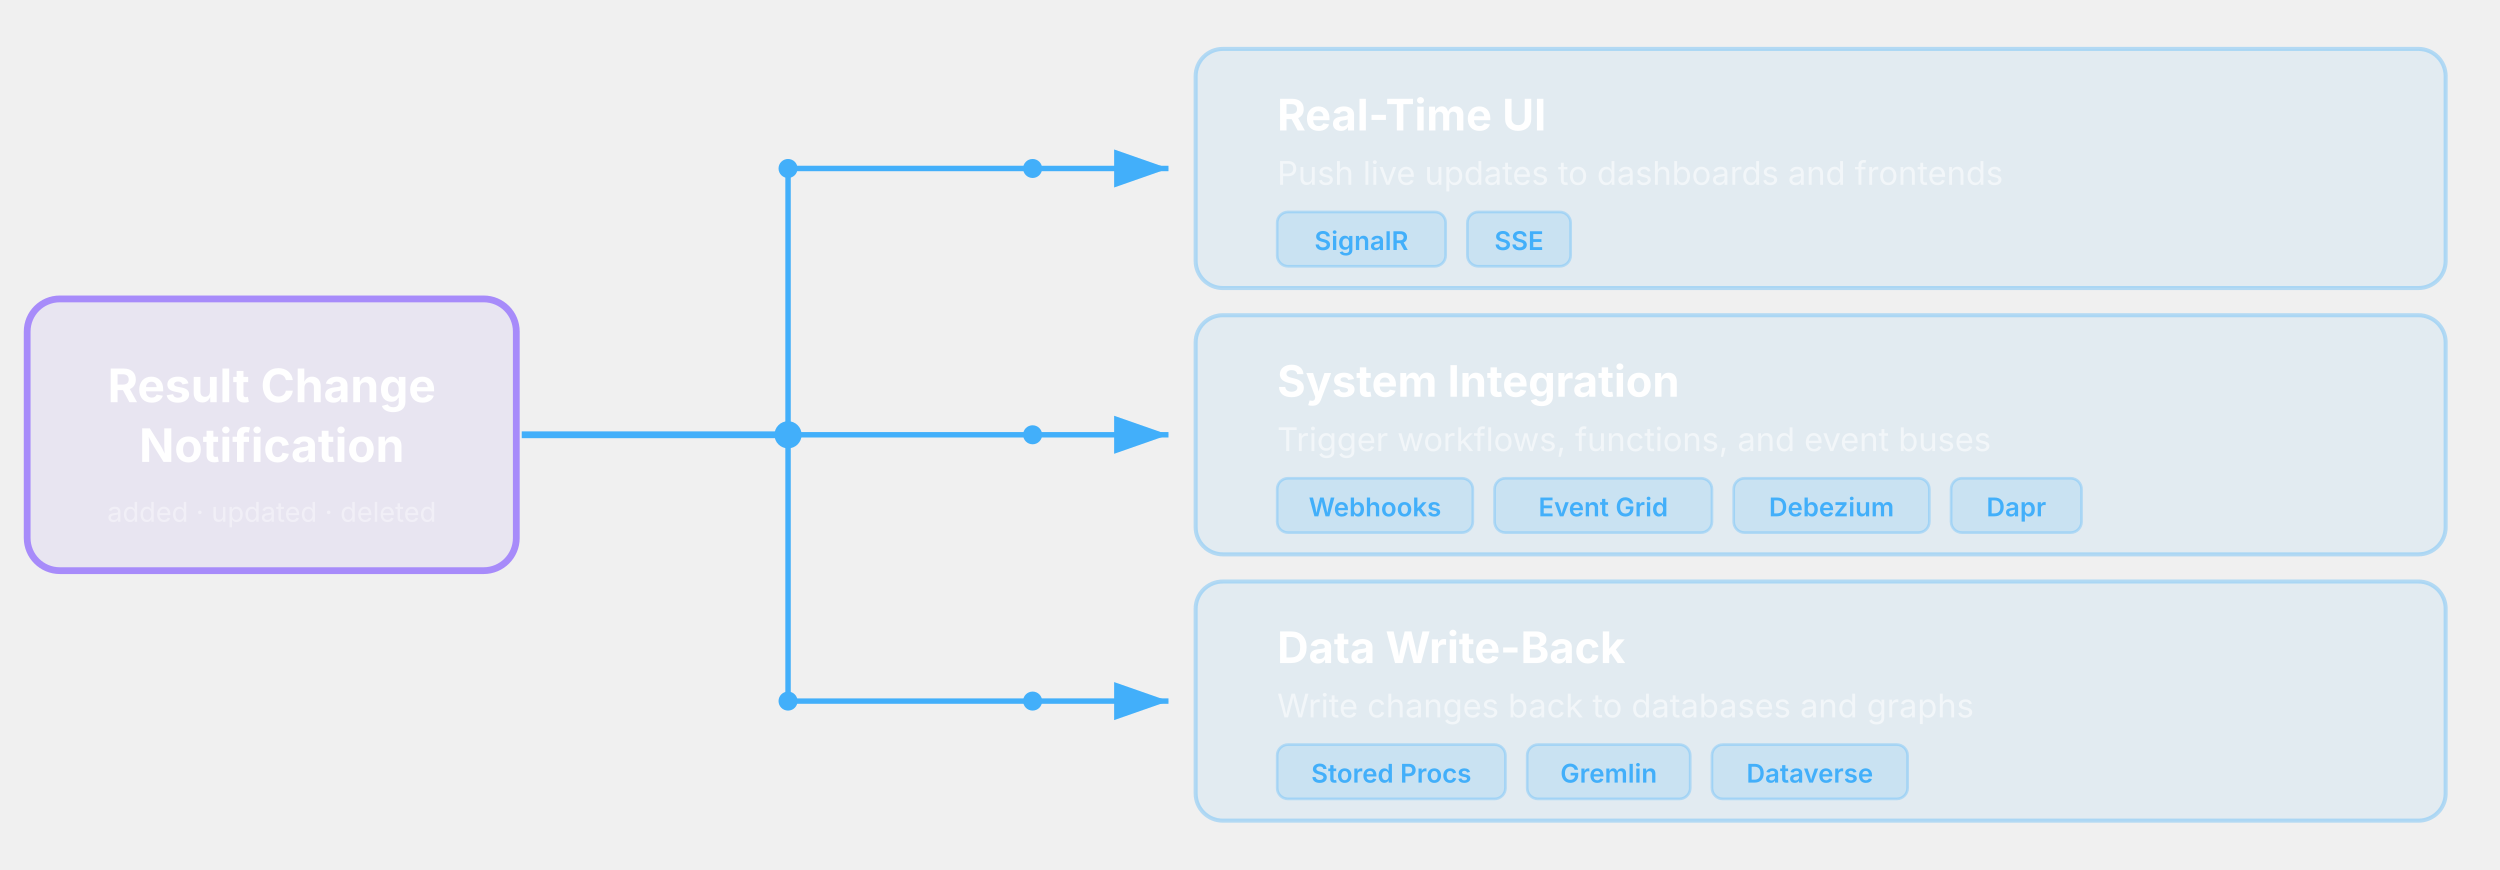
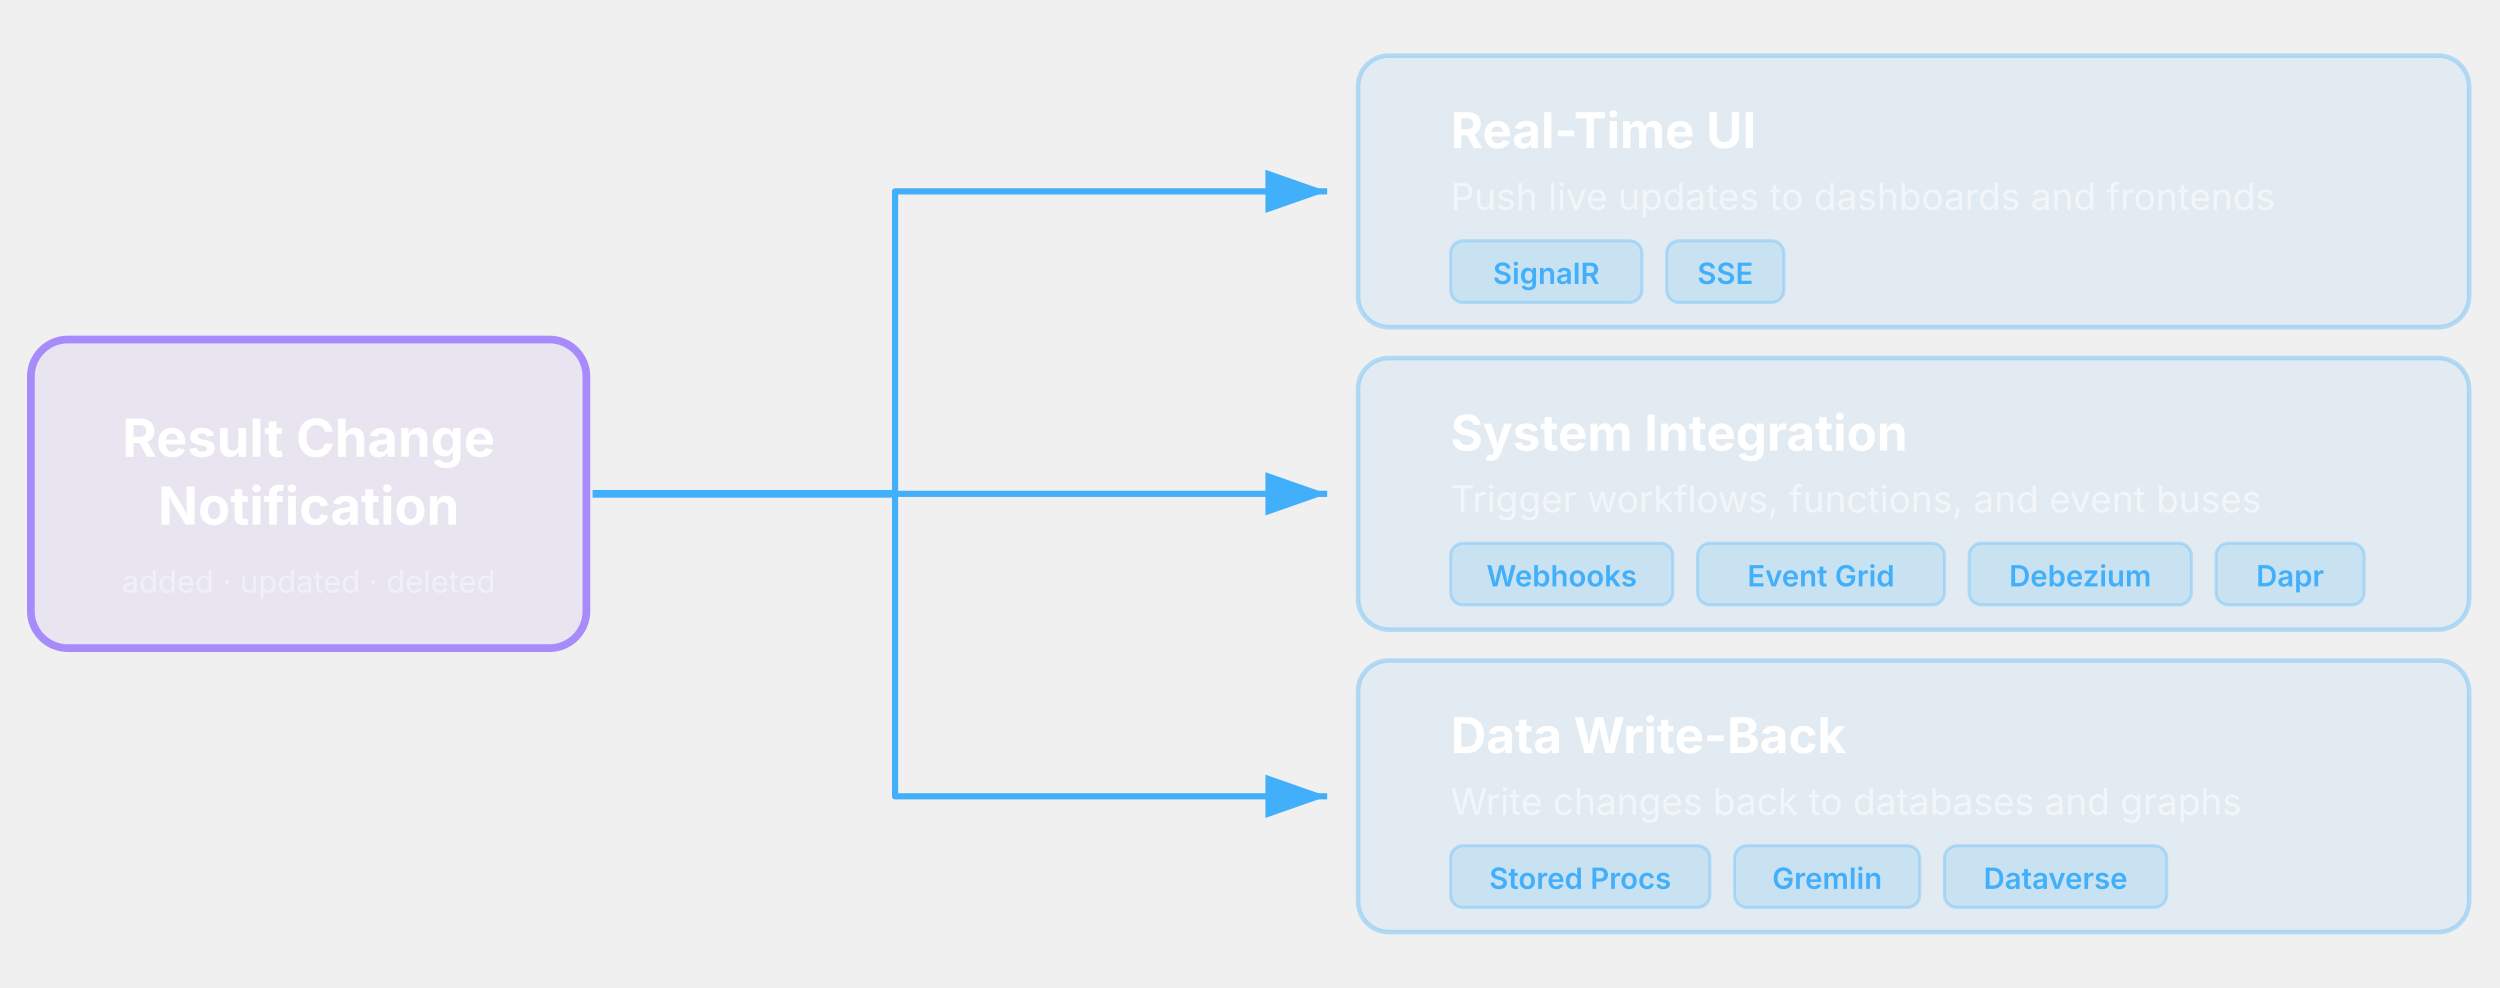
- <svg xmlns="http://www.w3.org/2000/svg" viewBox="0 0 920 320" width="920" height="320">
+ <svg xmlns="http://www.w3.org/2000/svg" viewBox="0 0 810 320" width="810" height="320">
  <defs>
    <marker id="arr-rc" markerWidth="10" markerHeight="7" refX="10" refY="3.5" orient="auto">
      <polygon points="0 0, 10 3.5, 0 7" fill="#42affa" />
    </marker>
  </defs>
  <rect x="10" y="110" width="180" height="100" rx="12" fill="rgba(167,139,250,0.10)" stroke="#a78bfa" stroke-width="2.5" />
  <text x="100" y="148" text-anchor="middle" font-family="system-ui,-apple-system,sans-serif" font-size="17" font-weight="700" fill="white">Result Change</text>
  <text x="100" y="170" text-anchor="middle" font-family="system-ui,-apple-system,sans-serif" font-size="17" font-weight="700" fill="white">Notification</text>
  <text x="100" y="192" text-anchor="middle" font-family="system-ui,-apple-system,sans-serif" font-size="10" fill="rgba(255,255,255,0.40)">added · updated · deleted</text>
  <line x1="192" y1="160" x2="290" y2="160" stroke="#42affa" stroke-width="2.5" />
-   <circle cx="290" cy="160" r="5" fill="#42affa" />
-   <polyline points="290,160 290,62 380,62" fill="none" stroke="#42affa" stroke-width="2" stroke-linejoin="round" />
-   <circle cx="290" cy="62" r="3.5" fill="#42affa" />
-   <circle cx="380" cy="62" r="3.5" fill="#42affa" />
-   <line x1="383" y1="62" x2="430" y2="62" stroke="#42affa" stroke-width="2" marker-end="url(#arr-rc)" />
-   <line x1="290" y1="160" x2="380" y2="160" stroke="#42affa" stroke-width="2" />
-   <circle cx="380" cy="160" r="3.5" fill="#42affa" />
-   <line x1="383" y1="160" x2="430" y2="160" stroke="#42affa" stroke-width="2" marker-end="url(#arr-rc)" />
-   <polyline points="290,160 290,258 380,258" fill="none" stroke="#42affa" stroke-width="2" stroke-linejoin="round" />
-   <circle cx="290" cy="258" r="3.5" fill="#42affa" />
-   <circle cx="380" cy="258" r="3.5" fill="#42affa" />
-   <line x1="383" y1="258" x2="430" y2="258" stroke="#42affa" stroke-width="2" marker-end="url(#arr-rc)" />
-   <rect x="440" y="18" width="460" height="88" rx="10" fill="rgba(66,175,250,0.08)" stroke="rgba(66,175,250,0.35)" stroke-width="1.5" />
+   <polyline points="290,160 290,62 430,62" fill="none" stroke="#42affa" stroke-width="2" stroke-linejoin="round" marker-end="url(#arr-rc)" />
+   <line x1="290" y1="160" x2="430" y2="160" stroke="#42affa" stroke-width="2" marker-end="url(#arr-rc)" />
+   <polyline points="290,160 290,258 430,258" fill="none" stroke="#42affa" stroke-width="2" stroke-linejoin="round" marker-end="url(#arr-rc)" />
+   <rect x="440" y="18" width="360" height="88" rx="10" fill="rgba(66,175,250,0.08)" stroke="rgba(66,175,250,0.35)" stroke-width="1.5" />
  <text x="470" y="48" font-family="system-ui,-apple-system,sans-serif" font-size="16" font-weight="700" fill="white">Real-Time UI</text>
  <text x="470" y="68" font-family="system-ui,-apple-system,sans-serif" font-size="12" fill="rgba(255,255,255,0.55)">Push live updates to dashboards and frontends</text>
  <g transform="translate(470, 78)">
    <rect x="0" y="0" width="62" height="20" rx="4" fill="rgba(66,175,250,0.15)" stroke="rgba(66,175,250,0.30)" stroke-width="1" />
    <text x="31" y="14" text-anchor="middle" font-family="system-ui,-apple-system,sans-serif" font-size="9.5" font-weight="600" fill="#42affa">SignalR</text>
    <rect x="70" y="0" width="38" height="20" rx="4" fill="rgba(66,175,250,0.15)" stroke="rgba(66,175,250,0.30)" stroke-width="1" />
    <text x="89" y="14" text-anchor="middle" font-family="system-ui,-apple-system,sans-serif" font-size="9.5" font-weight="600" fill="#42affa">SSE</text>
  </g>
-   <rect x="440" y="116" width="460" height="88" rx="10" fill="rgba(66,175,250,0.08)" stroke="rgba(66,175,250,0.35)" stroke-width="1.5" />
+   <rect x="440" y="116" width="360" height="88" rx="10" fill="rgba(66,175,250,0.08)" stroke="rgba(66,175,250,0.35)" stroke-width="1.5" />
  <text x="470" y="146" font-family="system-ui,-apple-system,sans-serif" font-size="16" font-weight="700" fill="white">System Integration</text>
  <text x="470" y="166" font-family="system-ui,-apple-system,sans-serif" font-size="12" fill="rgba(255,255,255,0.55)">Trigger workflows, functions, and event buses</text>
  <g transform="translate(470, 176)">
    <rect x="0" y="0" width="72" height="20" rx="4" fill="rgba(66,175,250,0.15)" stroke="rgba(66,175,250,0.30)" stroke-width="1" />
    <text x="36" y="14" text-anchor="middle" font-family="system-ui,-apple-system,sans-serif" font-size="9.5" font-weight="600" fill="#42affa">Webhooks</text>
    <rect x="80" y="0" width="80" height="20" rx="4" fill="rgba(66,175,250,0.15)" stroke="rgba(66,175,250,0.30)" stroke-width="1" />
    <text x="120" y="14" text-anchor="middle" font-family="system-ui,-apple-system,sans-serif" font-size="9.5" font-weight="600" fill="#42affa">Event Grid</text>
    <rect x="168" y="0" width="72" height="20" rx="4" fill="rgba(66,175,250,0.15)" stroke="rgba(66,175,250,0.30)" stroke-width="1" />
    <text x="204" y="14" text-anchor="middle" font-family="system-ui,-apple-system,sans-serif" font-size="9.5" font-weight="600" fill="#42affa">Debezium</text>
    <rect x="248" y="0" width="48" height="20" rx="4" fill="rgba(66,175,250,0.15)" stroke="rgba(66,175,250,0.30)" stroke-width="1" />
    <text x="272" y="14" text-anchor="middle" font-family="system-ui,-apple-system,sans-serif" font-size="9.5" font-weight="600" fill="#42affa">Dapr</text>
  </g>
-   <rect x="440" y="214" width="460" height="88" rx="10" fill="rgba(66,175,250,0.08)" stroke="rgba(66,175,250,0.35)" stroke-width="1.5" />
+   <rect x="440" y="214" width="360" height="88" rx="10" fill="rgba(66,175,250,0.08)" stroke="rgba(66,175,250,0.35)" stroke-width="1.5" />
  <text x="470" y="244" font-family="system-ui,-apple-system,sans-serif" font-size="16" font-weight="700" fill="white">Data Write-Back</text>
  <text x="470" y="264" font-family="system-ui,-apple-system,sans-serif" font-size="12" fill="rgba(255,255,255,0.55)">Write changes back to databases and graphs</text>
  <g transform="translate(470, 274)">
    <rect x="0" y="0" width="84" height="20" rx="4" fill="rgba(66,175,250,0.15)" stroke="rgba(66,175,250,0.30)" stroke-width="1" />
    <text x="42" y="14" text-anchor="middle" font-family="system-ui,-apple-system,sans-serif" font-size="9.5" font-weight="600" fill="#42affa">Stored Procs</text>
    <rect x="92" y="0" width="60" height="20" rx="4" fill="rgba(66,175,250,0.15)" stroke="rgba(66,175,250,0.30)" stroke-width="1" />
    <text x="122" y="14" text-anchor="middle" font-family="system-ui,-apple-system,sans-serif" font-size="9.5" font-weight="600" fill="#42affa">Gremlin</text>
    <rect x="160" y="0" width="72" height="20" rx="4" fill="rgba(66,175,250,0.15)" stroke="rgba(66,175,250,0.30)" stroke-width="1" />
    <text x="196" y="14" text-anchor="middle" font-family="system-ui,-apple-system,sans-serif" font-size="9.5" font-weight="600" fill="#42affa">Dataverse</text>
  </g>
</svg>
